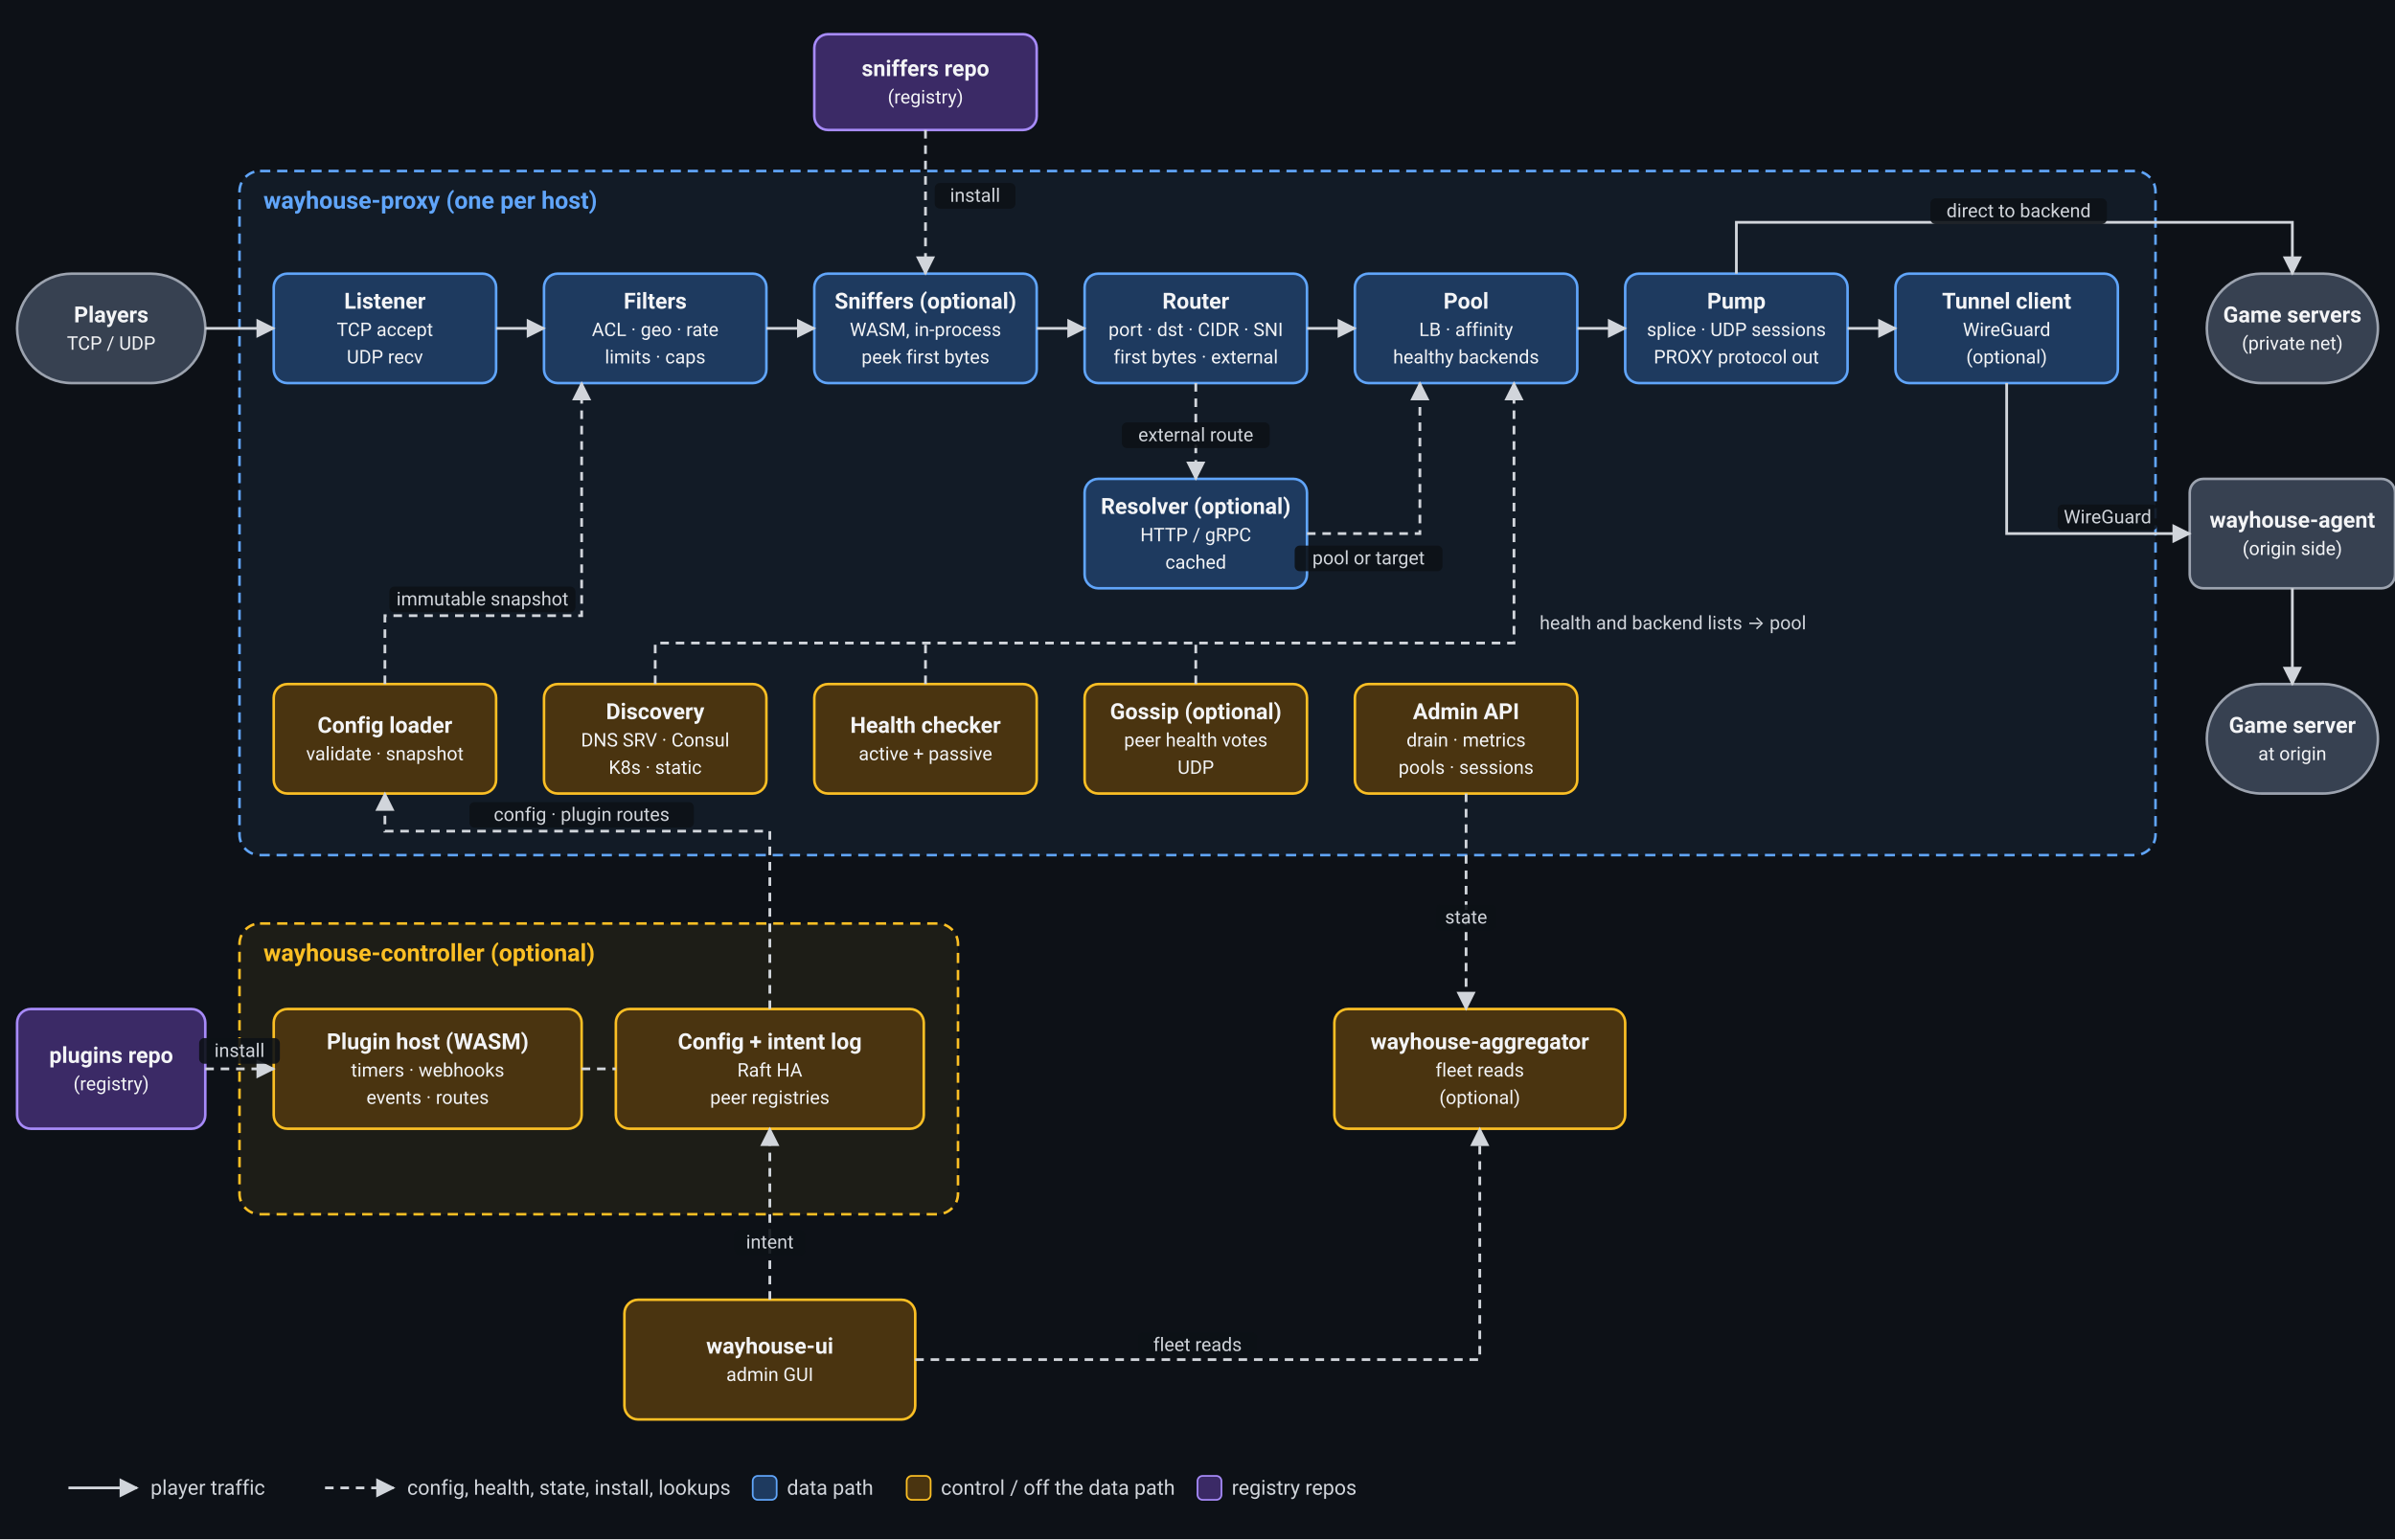
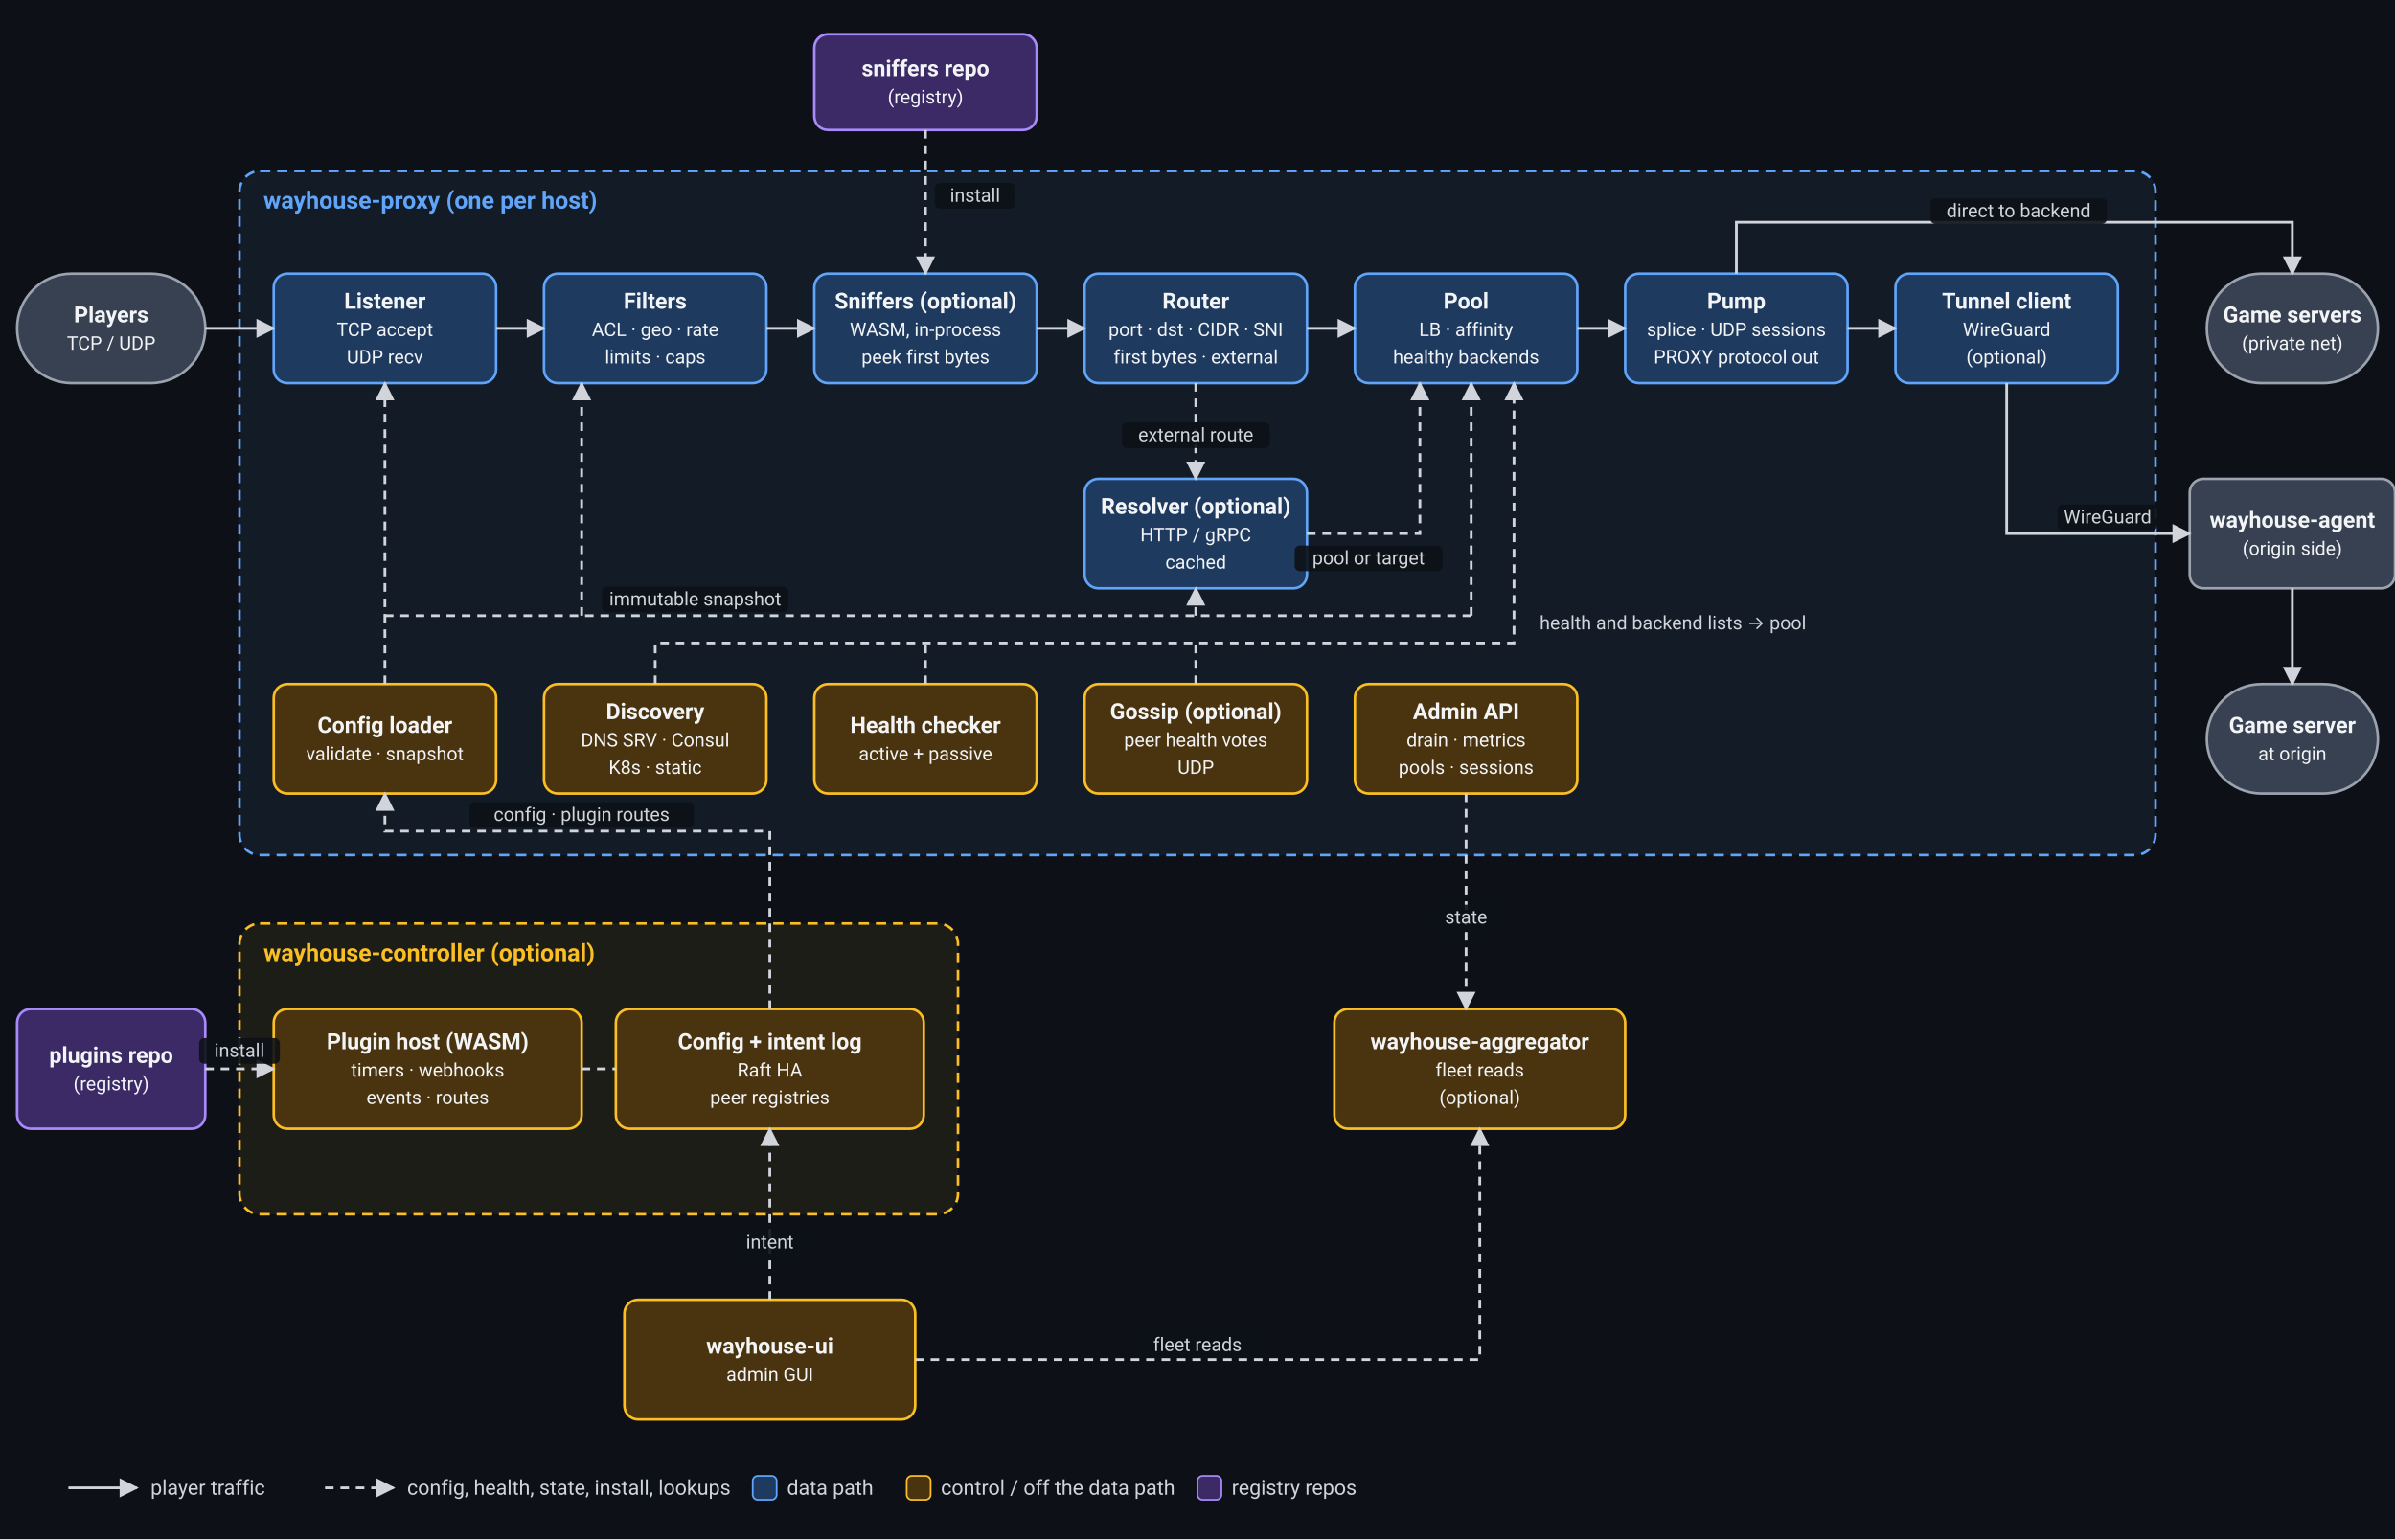
<svg xmlns="http://www.w3.org/2000/svg" viewBox="0 0 1400 900" width="1400" role="img" aria-labelledby="t d" font-family="system-ui,-apple-system,Segoe UI,Roboto,sans-serif">
  <defs>
    <marker id="a" viewBox="0 0 10 10" refX="9" refY="5" markerWidth="7" markerHeight="7" orient="auto-start-reverse">
      <path d="M0,0 L10,5 L0,10 z" fill="#d1d5db" />
    </marker>
  </defs>
  <rect width="1400" height="900" fill="#0d1117" />
  <rect x="10" y="160" width="110" height="64" rx="32" fill="#374151" stroke="#9ca3af" stroke-width="1.5" />
  <text x="65.0" y="188.5" text-anchor="middle" font-size="13" font-weight="700" fill="#f3f4f6">Players</text>
  <text x="65.0" y="204.5" text-anchor="middle" font-size="11" font-weight="400" fill="#f3f4f6">TCP / UDP</text>
  <rect x="1290" y="160" width="100" height="64" rx="32" fill="#374151" stroke="#9ca3af" stroke-width="1.5" />
  <text x="1340.0" y="188.5" text-anchor="middle" font-size="13" font-weight="700" fill="#f3f4f6">Game servers</text>
  <text x="1340.0" y="204.5" text-anchor="middle" font-size="11" font-weight="400" fill="#f3f4f6">(private net)</text>
  <rect x="140" y="100" width="1120" height="400" rx="12" fill="#60a5fa" fill-opacity="0.07" stroke="#60a5fa" stroke-width="1.5" stroke-dasharray="6 4" />
  <text x="154" y="122" font-size="14" font-weight="700" fill="#60a5fa">wayhouse-proxy (one per host)</text>
  <rect x="160" y="160" width="130" height="64" rx="8" fill="#1e3a5f" stroke="#60a5fa" stroke-width="1.5" />
  <text x="225.0" y="180.5" text-anchor="middle" font-size="13" font-weight="700" fill="#f3f4f6">Listener</text>
  <text x="225.0" y="196.5" text-anchor="middle" font-size="11" font-weight="400" fill="#f3f4f6">TCP accept</text>
  <text x="225.0" y="212.5" text-anchor="middle" font-size="11" font-weight="400" fill="#f3f4f6">UDP recv</text>
  <rect x="318" y="160" width="130" height="64" rx="8" fill="#1e3a5f" stroke="#60a5fa" stroke-width="1.5" />
  <text x="383.0" y="180.5" text-anchor="middle" font-size="13" font-weight="700" fill="#f3f4f6">Filters</text>
  <text x="383.0" y="196.5" text-anchor="middle" font-size="11" font-weight="400" fill="#f3f4f6">ACL · geo · rate</text>
  <text x="383.0" y="212.5" text-anchor="middle" font-size="11" font-weight="400" fill="#f3f4f6">limits · caps</text>
  <rect x="476" y="160" width="130" height="64" rx="8" fill="#1e3a5f" stroke="#60a5fa" stroke-width="1.5" />
  <text x="541.0" y="180.5" text-anchor="middle" font-size="13" font-weight="700" fill="#f3f4f6">Sniffers (optional)</text>
  <text x="541.0" y="196.5" text-anchor="middle" font-size="11" font-weight="400" fill="#f3f4f6">WASM, in-process</text>
  <text x="541.0" y="212.5" text-anchor="middle" font-size="11" font-weight="400" fill="#f3f4f6">peek first bytes</text>
  <rect x="634" y="160" width="130" height="64" rx="8" fill="#1e3a5f" stroke="#60a5fa" stroke-width="1.5" />
  <text x="699.0" y="180.5" text-anchor="middle" font-size="13" font-weight="700" fill="#f3f4f6">Router</text>
  <text x="699.0" y="196.5" text-anchor="middle" font-size="11" font-weight="400" fill="#f3f4f6">port · dst · CIDR · SNI</text>
  <text x="699.0" y="212.5" text-anchor="middle" font-size="11" font-weight="400" fill="#f3f4f6">first bytes · external</text>
  <rect x="792" y="160" width="130" height="64" rx="8" fill="#1e3a5f" stroke="#60a5fa" stroke-width="1.5" />
  <text x="857.0" y="180.5" text-anchor="middle" font-size="13" font-weight="700" fill="#f3f4f6">Pool</text>
  <text x="857.0" y="196.5" text-anchor="middle" font-size="11" font-weight="400" fill="#f3f4f6">LB · affinity</text>
  <text x="857.0" y="212.5" text-anchor="middle" font-size="11" font-weight="400" fill="#f3f4f6">healthy backends</text>
  <rect x="950" y="160" width="130" height="64" rx="8" fill="#1e3a5f" stroke="#60a5fa" stroke-width="1.5" />
  <text x="1015.0" y="180.5" text-anchor="middle" font-size="13" font-weight="700" fill="#f3f4f6">Pump</text>
  <text x="1015.0" y="196.5" text-anchor="middle" font-size="11" font-weight="400" fill="#f3f4f6">splice · UDP sessions</text>
  <text x="1015.0" y="212.5" text-anchor="middle" font-size="11" font-weight="400" fill="#f3f4f6">PROXY protocol out</text>
  <rect x="1108" y="160" width="130" height="64" rx="8" fill="#1e3a5f" stroke="#60a5fa" stroke-width="1.5" />
  <text x="1173.0" y="180.5" text-anchor="middle" font-size="13" font-weight="700" fill="#f3f4f6">Tunnel client</text>
  <text x="1173.0" y="196.5" text-anchor="middle" font-size="11" font-weight="400" fill="#f3f4f6">WireGuard</text>
  <text x="1173.0" y="212.5" text-anchor="middle" font-size="11" font-weight="400" fill="#f3f4f6">(optional)</text>
  <polyline points="120,192 160,192" fill="none" stroke="#d1d5db" stroke-width="1.6" marker-end="url(#a)" />
  <polyline points="290,192 318,192" fill="none" stroke="#d1d5db" stroke-width="1.6" marker-end="url(#a)" />
  <polyline points="448,192 476,192" fill="none" stroke="#d1d5db" stroke-width="1.6" marker-end="url(#a)" />
  <polyline points="606,192 634,192" fill="none" stroke="#d1d5db" stroke-width="1.6" marker-end="url(#a)" />
  <polyline points="764,192 792,192" fill="none" stroke="#d1d5db" stroke-width="1.6" marker-end="url(#a)" />
  <polyline points="922,192 950,192" fill="none" stroke="#d1d5db" stroke-width="1.6" marker-end="url(#a)" />
  <polyline points="1080,192 1108,192" fill="none" stroke="#d1d5db" stroke-width="1.6" marker-end="url(#a)" />
  <rect x="634" y="280" width="130" height="64" rx="8" fill="#1e3a5f" stroke="#60a5fa" stroke-width="1.5" />
  <text x="699.0" y="300.5" text-anchor="middle" font-size="13" font-weight="700" fill="#f3f4f6">Resolver (optional)</text>
  <text x="699.0" y="316.5" text-anchor="middle" font-size="11" font-weight="400" fill="#f3f4f6">HTTP / gRPC</text>
  <text x="699.0" y="332.5" text-anchor="middle" font-size="11" font-weight="400" fill="#f3f4f6">cached</text>
  <polyline points="699,224 699,280" fill="none" stroke="#d1d5db" stroke-width="1.6" stroke-dasharray="5 4" marker-end="url(#a)" />
  <rect x="655.8" y="247" width="86.4" height="15" rx="3" fill="#0d1117" fill-opacity="0.9" />
  <text x="699" y="258" text-anchor="middle" font-size="11" fill="#d1d5db">external route</text>
  <polyline points="764,312 830,312 830,224" fill="none" stroke="#d1d5db" stroke-width="1.6" stroke-dasharray="5 4" marker-end="url(#a)" />
  <rect x="756.8" y="319" width="86.4" height="15" rx="3" fill="#0d1117" fill-opacity="0.9" />
  <text x="800" y="330" text-anchor="middle" font-size="11" fill="#d1d5db">pool or target</text>
  <polyline points="1015,160 1015,130 1340,130 1340,160" fill="none" stroke="#d1d5db" stroke-width="1.6" marker-end="url(#a)" />
  <rect x="1128.4" y="116" width="103.2" height="15" rx="3" fill="#0d1117" fill-opacity="0.9" />
  <text x="1180" y="127" text-anchor="middle" font-size="11" fill="#d1d5db">direct to backend</text>
  <rect x="1280" y="280" width="120" height="64" rx="8" fill="#374151" stroke="#9ca3af" stroke-width="1.5" />
  <text x="1340.0" y="308.5" text-anchor="middle" font-size="13" font-weight="700" fill="#f3f4f6">wayhouse-agent</text>
  <text x="1340.0" y="324.5" text-anchor="middle" font-size="11" font-weight="400" fill="#f3f4f6">(origin side)</text>
  <rect x="1290" y="400" width="100" height="64" rx="32" fill="#374151" stroke="#9ca3af" stroke-width="1.5" />
  <text x="1340.0" y="428.5" text-anchor="middle" font-size="13" font-weight="700" fill="#f3f4f6">Game server</text>
  <text x="1340.0" y="444.5" text-anchor="middle" font-size="11" font-weight="400" fill="#f3f4f6">at origin</text>
  <polyline points="1173,224 1173,312 1280,312" fill="none" stroke="#d1d5db" stroke-width="1.6" marker-end="url(#a)" />
  <rect x="1202.8" y="295" width="58.4" height="15" rx="3" fill="#0d1117" fill-opacity="0.9" />
  <text x="1232" y="306" text-anchor="middle" font-size="11" fill="#d1d5db">WireGuard</text>
  <polyline points="1340,344 1340,400" fill="none" stroke="#d1d5db" stroke-width="1.6" marker-end="url(#a)" />
  <rect x="160" y="400" width="130" height="64" rx="8" fill="#4a3410" stroke="#fbbf24" stroke-width="1.5" />
  <text x="225.0" y="428.5" text-anchor="middle" font-size="13" font-weight="700" fill="#f3f4f6">Config loader</text>
  <text x="225.0" y="444.5" text-anchor="middle" font-size="11" font-weight="400" fill="#f3f4f6">validate · snapshot</text>
  <rect x="318" y="400" width="130" height="64" rx="8" fill="#4a3410" stroke="#fbbf24" stroke-width="1.5" />
  <text x="383.0" y="420.5" text-anchor="middle" font-size="13" font-weight="700" fill="#f3f4f6">Discovery</text>
  <text x="383.0" y="436.5" text-anchor="middle" font-size="11" font-weight="400" fill="#f3f4f6">DNS SRV · Consul</text>
  <text x="383.0" y="452.5" text-anchor="middle" font-size="11" font-weight="400" fill="#f3f4f6">K8s · static</text>
  <rect x="476" y="400" width="130" height="64" rx="8" fill="#4a3410" stroke="#fbbf24" stroke-width="1.5" />
  <text x="541.0" y="428.5" text-anchor="middle" font-size="13" font-weight="700" fill="#f3f4f6">Health checker</text>
  <text x="541.0" y="444.5" text-anchor="middle" font-size="11" font-weight="400" fill="#f3f4f6">active + passive</text>
  <rect x="634" y="400" width="130" height="64" rx="8" fill="#4a3410" stroke="#fbbf24" stroke-width="1.5" />
  <text x="699.0" y="420.5" text-anchor="middle" font-size="13" font-weight="700" fill="#f3f4f6">Gossip (optional)</text>
  <text x="699.0" y="436.5" text-anchor="middle" font-size="11" font-weight="400" fill="#f3f4f6">peer health votes</text>
  <text x="699.0" y="452.5" text-anchor="middle" font-size="11" font-weight="400" fill="#f3f4f6">UDP</text>
  <rect x="792" y="400" width="130" height="64" rx="8" fill="#4a3410" stroke="#fbbf24" stroke-width="1.5" />
  <text x="857.0" y="420.5" text-anchor="middle" font-size="13" font-weight="700" fill="#f3f4f6">Admin API</text>
  <text x="857.0" y="436.5" text-anchor="middle" font-size="11" font-weight="400" fill="#f3f4f6">drain · metrics</text>
  <text x="857.0" y="452.5" text-anchor="middle" font-size="11" font-weight="400" fill="#f3f4f6">pools · sessions</text>
-   <polyline points="225,400 225,360 340,360 340,224" fill="none" stroke="#d1d5db" stroke-width="1.6" stroke-dasharray="5 4" marker-end="url(#a)" />
-   <rect x="227.6" y="343" width="108.8" height="15" rx="3" fill="#0d1117" fill-opacity="0.9" />
-   <text x="282" y="354" text-anchor="middle" font-size="11" fill="#d1d5db">immutable snapshot</text>
+   <polyline points="225,400 225,224" fill="none" stroke="#d1d5db" stroke-width="1.6" stroke-dasharray="5 4" marker-end="url(#a)" />
+   <polyline points="225,360 860,360" fill="none" stroke="#d1d5db" stroke-width="1.6" stroke-dasharray="5 4" />
+   <polyline points="340,360 340,224" fill="none" stroke="#d1d5db" stroke-width="1.6" stroke-dasharray="5 4" marker-end="url(#a)" />
+   <polyline points="699,360 699,344" fill="none" stroke="#d1d5db" stroke-width="1.6" stroke-dasharray="5 4" marker-end="url(#a)" />
+   <polyline points="860,360 860,224" fill="none" stroke="#d1d5db" stroke-width="1.6" stroke-dasharray="5 4" marker-end="url(#a)" />
+   <rect x="352" y="343" width="108.8" height="15" rx="3" fill="#0d1117" fill-opacity="0.9" />
+   <text x="406.4" y="354" text-anchor="middle" font-size="11" fill="#d1d5db">immutable snapshot</text>
  <polyline points="383,400 383,376 885,376 885,224" fill="none" stroke="#d1d5db" stroke-width="1.6" stroke-dasharray="5 4" marker-end="url(#a)" />
  <polyline points="541,400 541,376" fill="none" stroke="#d1d5db" stroke-width="1.6" stroke-dasharray="5 4" />
  <polyline points="699,400 699,376" fill="none" stroke="#d1d5db" stroke-width="1.6" stroke-dasharray="5 4" />
  <text x="900" y="368" font-size="11" text-anchor="start" fill="#d1d5db">health and backend lists → pool</text>
  <rect x="140" y="540" width="420" height="170" rx="12" fill="#fbbf24" fill-opacity="0.07" stroke="#fbbf24" stroke-width="1.5" stroke-dasharray="6 4" />
  <text x="154" y="562" font-size="14" font-weight="700" fill="#fbbf24">wayhouse-controller (optional)</text>
  <rect x="160" y="590" width="180" height="70" rx="8" fill="#4a3410" stroke="#fbbf24" stroke-width="1.5" />
  <text x="250.0" y="613.5" text-anchor="middle" font-size="13" font-weight="700" fill="#f3f4f6">Plugin host (WASM)</text>
  <text x="250.0" y="629.5" text-anchor="middle" font-size="11" font-weight="400" fill="#f3f4f6">timers · webhooks</text>
  <text x="250.0" y="645.5" text-anchor="middle" font-size="11" font-weight="400" fill="#f3f4f6">events · routes</text>
  <rect x="360" y="590" width="180" height="70" rx="8" fill="#4a3410" stroke="#fbbf24" stroke-width="1.5" />
  <text x="450.0" y="613.5" text-anchor="middle" font-size="13" font-weight="700" fill="#f3f4f6">Config + intent log</text>
  <text x="450.0" y="629.5" text-anchor="middle" font-size="11" font-weight="400" fill="#f3f4f6">Raft HA</text>
  <text x="450.0" y="645.5" text-anchor="middle" font-size="11" font-weight="400" fill="#f3f4f6">peer registries</text>
  <polyline points="340,625 360,625" fill="none" stroke="#d1d5db" stroke-width="1.6" stroke-dasharray="5 4" />
  <polyline points="450,590 450,486 225,486 225,464" fill="none" stroke="#d1d5db" stroke-width="1.6" stroke-dasharray="5 4" marker-end="url(#a)" />
  <rect x="274.4" y="469" width="131.2" height="15" rx="3" fill="#0d1117" fill-opacity="0.9" />
  <text x="340" y="480" text-anchor="middle" font-size="11" fill="#d1d5db">config · plugin routes</text>
  <rect x="780" y="590" width="170" height="70" rx="8" fill="#4a3410" stroke="#fbbf24" stroke-width="1.5" />
  <text x="865.0" y="613.5" text-anchor="middle" font-size="13" font-weight="700" fill="#f3f4f6">wayhouse-aggregator</text>
  <text x="865.0" y="629.5" text-anchor="middle" font-size="11" font-weight="400" fill="#f3f4f6">fleet reads</text>
  <text x="865.0" y="645.5" text-anchor="middle" font-size="11" font-weight="400" fill="#f3f4f6">(optional)</text>
  <polyline points="857,464 857,590" fill="none" stroke="#d1d5db" stroke-width="1.6" stroke-dasharray="5 4" marker-end="url(#a)" />
  <rect x="839.0" y="529" width="36.0" height="15" rx="3" fill="#0d1117" fill-opacity="0.9" />
  <text x="857" y="540" text-anchor="middle" font-size="11" fill="#d1d5db">state</text>
  <rect x="365" y="760" width="170" height="70" rx="8" fill="#4a3410" stroke="#fbbf24" stroke-width="1.5" />
  <text x="450.0" y="791.5" text-anchor="middle" font-size="13" font-weight="700" fill="#f3f4f6">wayhouse-ui</text>
  <text x="450.0" y="807.5" text-anchor="middle" font-size="11" font-weight="400" fill="#f3f4f6">admin GUI</text>
  <polyline points="450,760 450,660" fill="none" stroke="#d1d5db" stroke-width="1.6" stroke-dasharray="5 4" marker-end="url(#a)" />
  <rect x="429.2" y="719" width="41.6" height="15" rx="3" fill="#0d1117" fill-opacity="0.9" />
  <text x="450" y="730" text-anchor="middle" font-size="11" fill="#d1d5db">intent</text>
  <polyline points="535,795 865,795 865,660" fill="none" stroke="#d1d5db" stroke-width="1.6" stroke-dasharray="5 4" marker-end="url(#a)" />
  <rect x="665.2" y="779" width="69.6" height="15" rx="3" fill="#0d1117" fill-opacity="0.9" />
  <text x="700" y="790" text-anchor="middle" font-size="11" fill="#d1d5db">fleet reads</text>
  <rect x="10" y="590" width="110" height="70" rx="8" fill="#3b2a66" stroke="#a78bfa" stroke-width="1.5" />
  <text x="65.0" y="621.5" text-anchor="middle" font-size="13" font-weight="700" fill="#f3f4f6">plugins repo</text>
  <text x="65.0" y="637.5" text-anchor="middle" font-size="11" font-weight="400" fill="#f3f4f6">(registry)</text>
  <polyline points="120,625 160,625" fill="none" stroke="#d1d5db" stroke-width="1.6" stroke-dasharray="5 4" marker-end="url(#a)" />
  <rect x="116.4" y="607" width="47.2" height="15" rx="3" fill="#0d1117" fill-opacity="0.9" />
  <text x="140" y="618" text-anchor="middle" font-size="11" fill="#d1d5db">install</text>
  <rect x="476" y="20" width="130" height="56" rx="8" fill="#3b2a66" stroke="#a78bfa" stroke-width="1.5" />
  <text x="541.0" y="44.5" text-anchor="middle" font-size="13" font-weight="700" fill="#f3f4f6">sniffers repo</text>
  <text x="541.0" y="60.5" text-anchor="middle" font-size="11" font-weight="400" fill="#f3f4f6">(registry)</text>
  <polyline points="541,76 541,160" fill="none" stroke="#d1d5db" stroke-width="1.6" stroke-dasharray="5 4" marker-end="url(#a)" />
  <rect x="546.4" y="107" width="47.2" height="15" rx="3" fill="#0d1117" fill-opacity="0.9" />
  <text x="570" y="118" text-anchor="middle" font-size="11" fill="#d1d5db">install</text>
  <polyline points="40,870 80,870" fill="none" stroke="#d1d5db" stroke-width="1.6" marker-end="url(#a)" />
  <text x="88" y="874" font-size="12" text-anchor="start" fill="#d1d5db">player traffic</text>
  <polyline points="190,870 230,870" fill="none" stroke="#d1d5db" stroke-width="1.6" stroke-dasharray="5 4" marker-end="url(#a)" />
  <text x="238" y="874" font-size="12" text-anchor="start" fill="#d1d5db">config, health, state, install, lookups</text>
  <rect x="440" y="863" width="14" height="14" rx="3" fill="#1e3a5f" stroke="#60a5fa" />
  <text x="460" y="874" font-size="12" text-anchor="start" fill="#d1d5db">data path</text>
  <rect x="530" y="863" width="14" height="14" rx="3" fill="#4a3410" stroke="#fbbf24" />
  <text x="550" y="874" font-size="12" text-anchor="start" fill="#d1d5db">control / off the data path</text>
  <rect x="700" y="863" width="14" height="14" rx="3" fill="#3b2a66" stroke="#a78bfa" />
  <text x="720" y="874" font-size="12" text-anchor="start" fill="#d1d5db">registry repos</text>
</svg>
